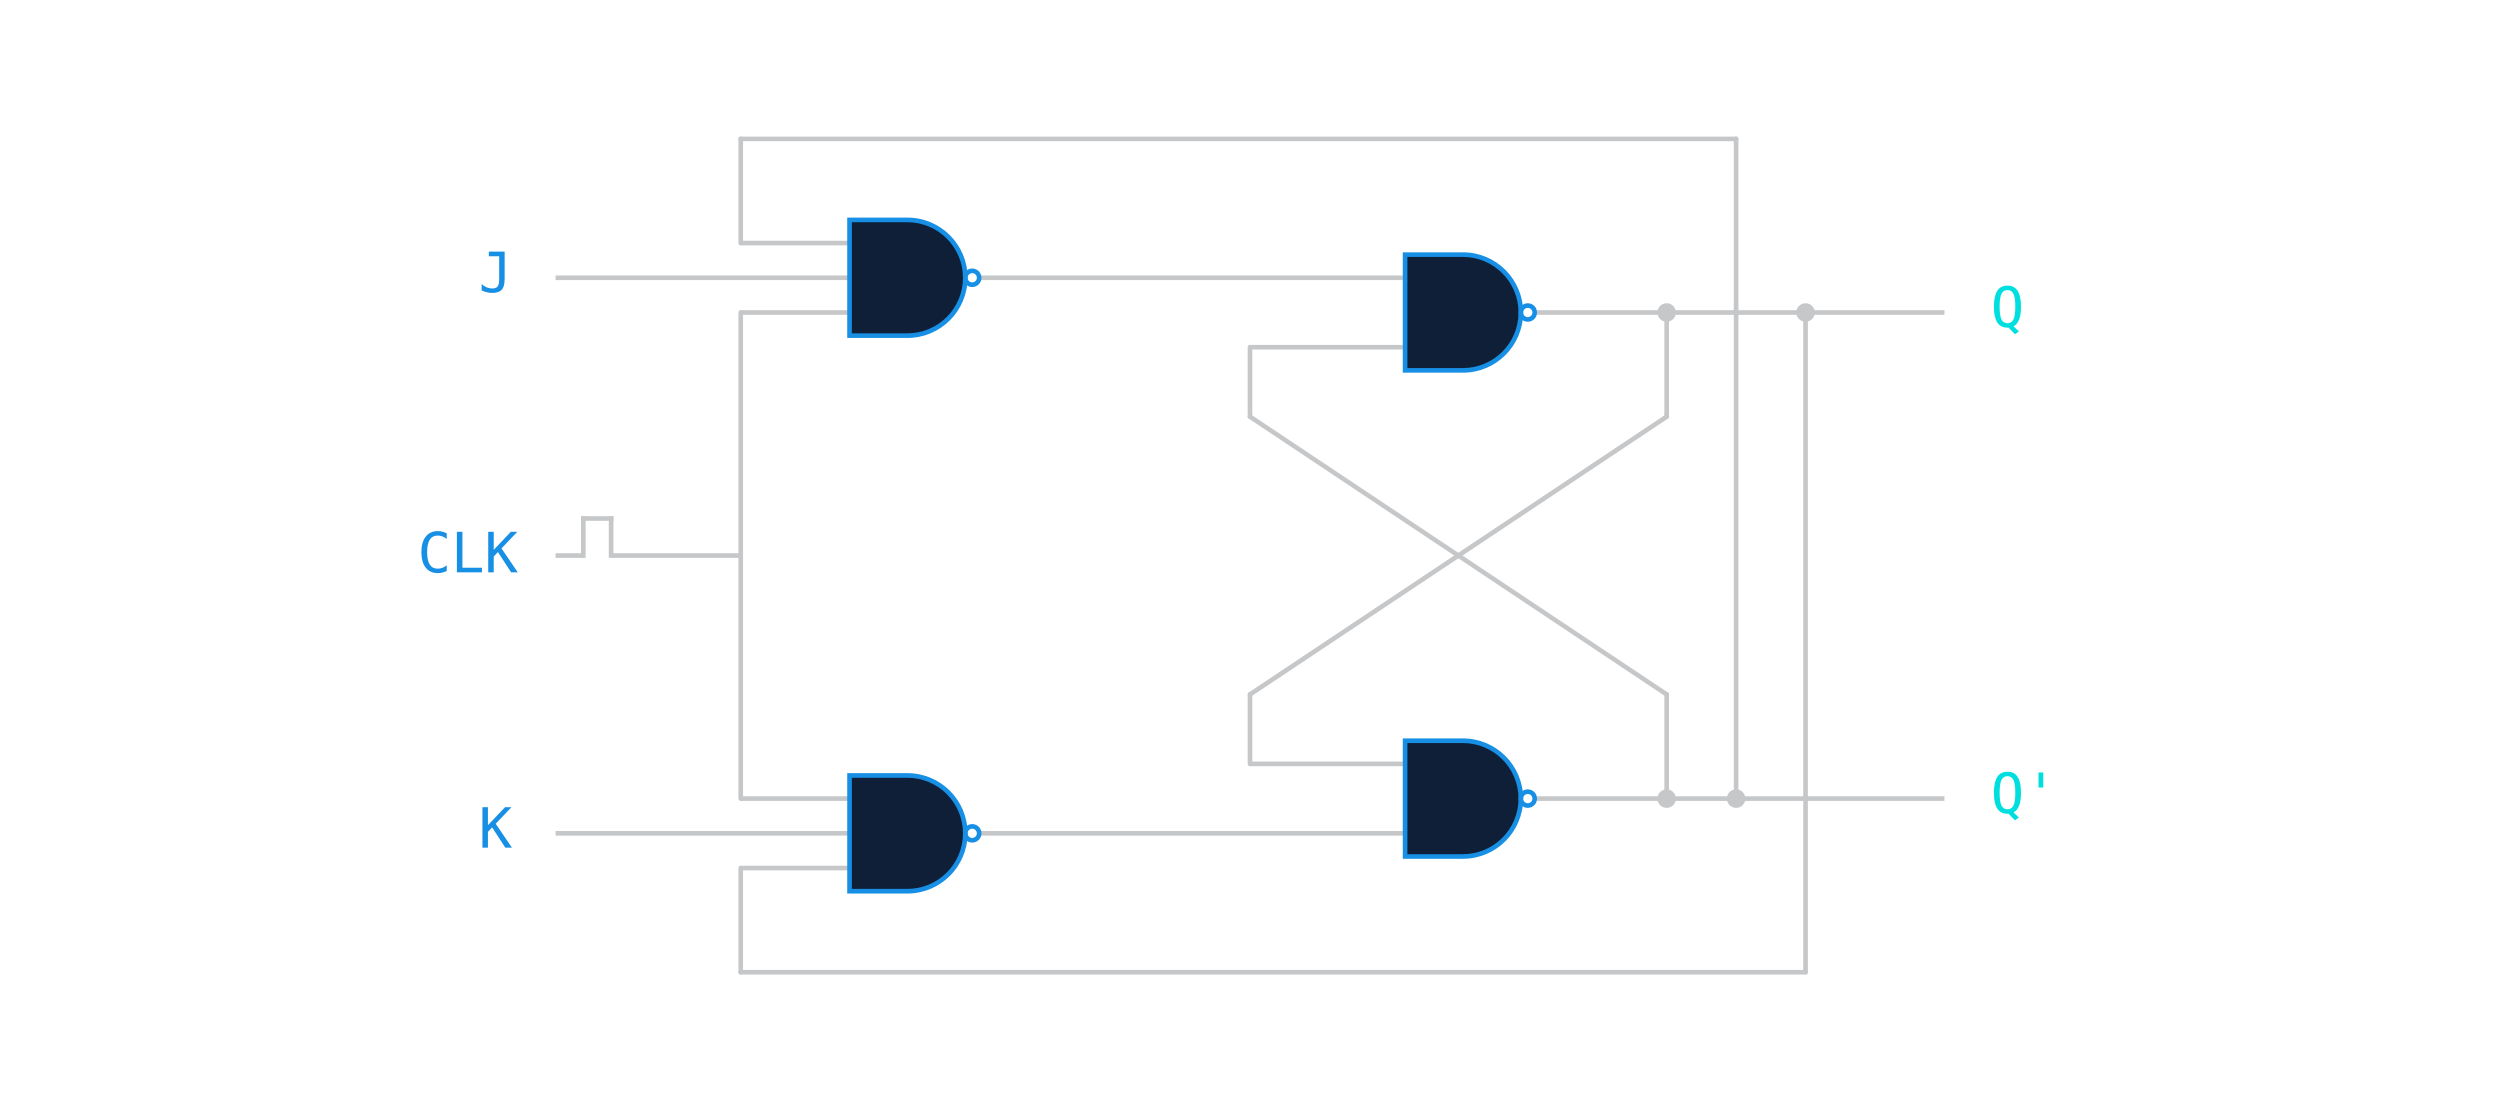
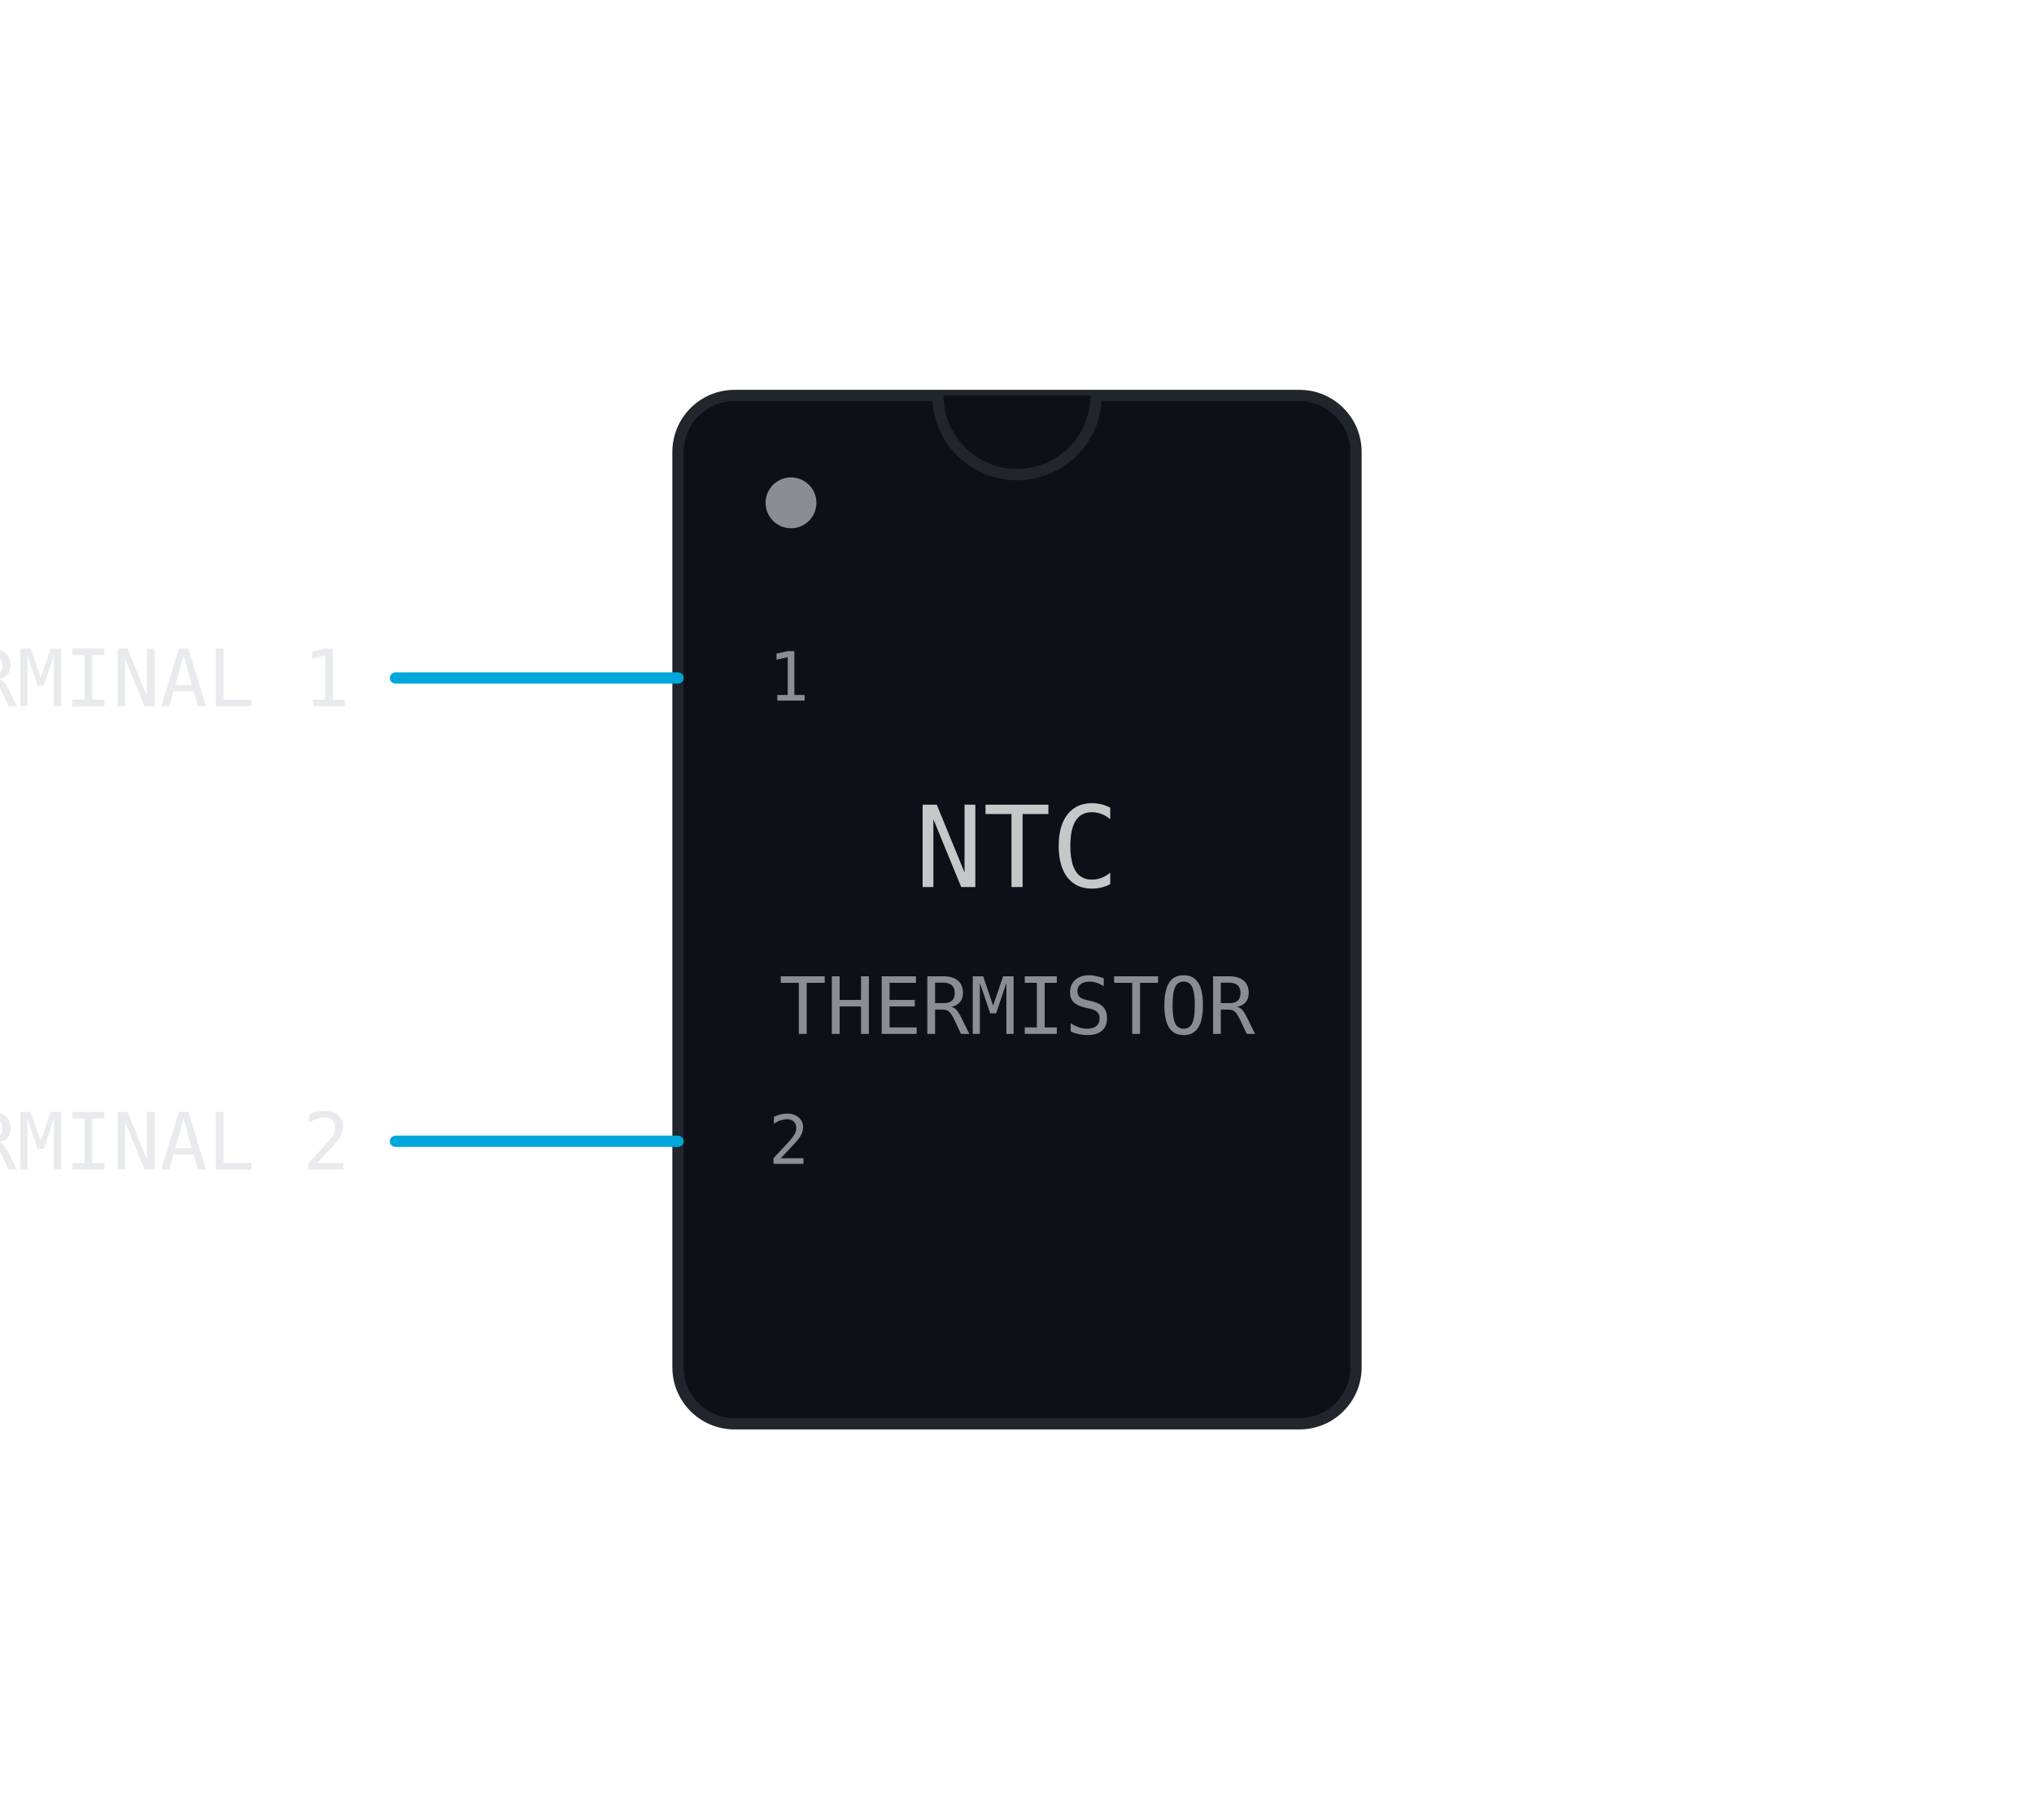
- <svg xmlns="http://www.w3.org/2000/svg" version="1.1" viewBox="0 0 1080 480">
-   <defs>
-     <style>
-       .st0, .st1, .st2 {
-         stroke: #c5c7c9;
-         stroke-miterlimit: 10;
-         stroke-width: 2px;
-       }
- 
-       .st0, .st1, .st2, .st3, .st4 {
-         fill: none;
-       }
- 
-       .st5, .st6 {
-         font-family: Consolas, Consolas;
-         font-size: 24px;
-       }
- 
-       .st5, .st7 {
-         fill: #168fe5;
-       }
- 
-       .st8 {
-         stroke: #e8eaed;
-         stroke-width: 1.5px;
-       }
- 
-       .st8, .st1, .st3, .st4 {
-         stroke-linecap: round;
-       }
- 
-       .st6, .st9 {
-         fill: #00dfdf;
-       }
- 
-       .st10, .st11 {
-         fill: #101f38;
-       }
- 
-       .st12, .st11, .st3 {
-         stroke: #168fe5;
-       }
- 
-       .st12, .st11, .st3, .st4 {
-         stroke-width: 1.6px;
-       }
- 
-       .st12, .st13 {
-         fill: #0d1117;
-       }
- 
-       .st9, .st4 {
-         stroke: #00dfdf;
-       }
- 
-       .st14 {
-         font-family: ArialMT, Arial;
-         font-size: 10px;
-       }
- 
-       .st14, .st15 {
-         fill: #c5c7c9;
-       }
- 
-       .st14, .st16 {
-         isolation: isolate;
-       }
- 
-       .st11, .st4 {
-         stroke-linejoin: round;
-       }
- 
-       .st17 {
-         display: none;
-       }
- 
-       .st2 {
-         stroke-linecap: square;
-       }
- 
-       .st16 {
-         fill: #e8eaed;
-         font-family: Arial-BoldMT, Arial;
-         font-size: 16px;
-         font-weight: 700;
-       }
-     </style>
-   </defs>
-   <g id="Layer_1" class="st17">
-     <rect class="st13" x="156" width="768" height="480" />
-     <path class="st4" d="M764,168v-90c0-6.67-3.33-10-10-10h-418c-6.67,0-10,3.33-10,10v22c0,5.33,2.67,8,8,8h24" />
-     <path class="st4" d="M788,258v138c0,6.67-3.33,10-10,10h-442c-6.67,0-10-3.33-10-10v-22c0-5.33,2.67-8,8-8h24" />
-     <path class="st4" d="M684,168v26c0,5.33-2.67,9.33-8,12l-126,58c-6.67,3.33-10,8.67-10,16v12c0,5.33,3.33,8,10,8h24" />
-     <path class="st4" d="M684,258v-30c0-5.33-2.67-9.33-8-12l-126-58c-6.67-3.33-10-8.67-10-16v-12c0-5.33,3.33-8,10-8h24" />
-     <text class="st16" transform="translate(188 155)">
-       <tspan x="0" y="0">J</tspan>
-     </text>
-     <circle class="st12" cx="214" cy="150" r="3.5" />
-     <path class="st3" d="M217.5,150h140.5" />
-     <path class="st3" d="M230,248h6v-8h6v8h8" />
-     <text class="st14" transform="translate(220.27 265)">
-       <tspan x="0" y="0">CLK</tspan>
-     </text>
-     <path class="st4" d="M250,248h76V108" />
-     <path class="st4" d="M326,248v118" />
-     <circle class="st9" cx="326" cy="248" r="2.5" />
-     <text class="st16" transform="translate(188 345)">
-       <tspan x="0" y="0">K</tspan>
-     </text>
-     <circle class="st12" cx="214" cy="340" r="3.5" />
-     <path class="st3" d="M217.5,340h140.5" />
-     <path class="st11" d="M358,96h23.16c.55,0,1.1.13,1.58.4,12.7,7.05,17.59,22.97,10.89,35.97-2.57,4.99-6.64,9.06-11.63,11.63h-24v-48Z" />
-     <circle class="st12" cx="412" cy="120" r="4" />
-     <path class="st4" d="M416,120h158" />
-     <path class="st11" d="M358,316h24c13.25,6.83,18.46,23.11,11.63,36.37-2.57,4.99-6.64,9.06-11.63,11.63h-24v-48Z" />
-     <circle class="st12" cx="412" cy="340" r="4" />
-     <path class="st4" d="M416,340h158" />
-     <path class="st11" d="M574,108h24c13.25,6.83,18.46,23.11,11.63,36.37-2.57,4.99-6.64,9.06-11.63,11.63h-24v-48Z" />
-     <circle class="st12" cx="628" cy="132" r="4" />
-     <path class="st4" d="M632,132h216" />
-     <path class="st11" d="M574,234h24c13.25,6.83,18.46,23.11,11.63,36.37-2.57,4.99-6.64,9.06-11.63,11.63h-24v-48Z" />
-     <circle class="st12" cx="628" cy="258" r="4" />
-     <path class="st4" d="M632,258h216" />
-     <circle class="st12" cx="848" cy="132" r="4" />
-     <text class="st16" transform="translate(864 138)">
-       <tspan x="0" y="0">Q</tspan>
-     </text>
-     <circle class="st12" cx="848" cy="258" r="4" />
-     <text class="st16" transform="translate(864 264)">
-       <tspan x="0" y="0">Q</tspan>
-     </text>
-     <path class="st8" d="M863,247h18" />
-     <circle class="st9" cx="684" cy="132" r="3" />
-     <circle class="st9" cx="764" cy="132" r="3" />
-     <circle class="st9" cx="684" cy="258" r="3" />
-     <circle class="st9" cx="788" cy="258" r="3" />
-   </g>
-   <g id="Layer_2">
-     <line class="st0" x1="423" y1="120" x2="608" y2="120" />
-     <line class="st0" x1="423" y1="360" x2="608" y2="360" />
-     <line class="st0" x1="664" y1="135" x2="840" y2="135" />
-     <line class="st0" x1="664" y1="345" x2="840" y2="345" />
-     <line class="st0" x1="608" y1="150" x2="540" y2="150" />
-     <line class="st0" x1="608" y1="330" x2="540" y2="330" />
-     <line class="st1" x1="540" y1="330" x2="540" y2="300" />
-     <line class="st1" x1="540" y1="150" x2="540" y2="180" />
-     <line class="st1" x1="720" y1="345" x2="720" y2="300" />
-     <line class="st1" x1="720" y1="180" x2="720" y2="135" />
-     <line class="st1" x1="540" y1="180" x2="720" y2="300" />
-     <line class="st1" x1="720" y1="180" x2="540" y2="300" />
-     <line class="st1" x1="750" y1="345" x2="750" y2="60" />
-     <line class="st0" x1="368" y1="120" x2="240" y2="120" />
-     <line class="st0" x1="368" y1="360" x2="240" y2="360" />
-     <line class="st1" x1="750" y1="60" x2="320" y2="60" />
-     <line class="st1" x1="320" y1="60" x2="320" y2="105" />
-     <line class="st0" x1="368" y1="105" x2="320" y2="105" />
-     <line class="st0" x1="368" y1="375" x2="320" y2="375" />
-     <line class="st0" x1="368" y1="135" x2="320" y2="135" />
-     <line class="st0" x1="368" y1="345" x2="320" y2="345" />
-     <line class="st1" x1="320" y1="135" x2="320" y2="345" />
-     <line class="st1" x1="320" y1="375" x2="320" y2="420" />
-     <line class="st1" x1="780" y1="420" x2="320" y2="420" />
-     <line class="st1" x1="780" y1="135" x2="780" y2="420" />
-     <g>
-       <path class="st10" d="M367,145v-50h25c13.79,0,25,11.21,25,25s-11.21,25-25,25h-25Z" />
-       <path class="st7" d="M392,96c13.25,0,24,10.75,24,24h0c0,13.25-10.75,24-24,24h-24v-48h24M392,94h-26v52h26c14.34,0,26-11.66,26-26s-11.66-26-26-26h0Z" />
-     </g>
-     <path class="st7" d="M420,118c1.1,0,2,.9,2,2s-.9,2-2,2-2-.9-2-2,.9-2,2-2M420,116c-2.21,0-4,1.79-4,4s1.79,4,4,4,4-1.79,4-4-1.79-4-4-4h0Z" />
-     <g>
-       <path class="st10" d="M367,385v-50h25c13.79,0,25,11.21,25,25s-11.21,25-25,25h-25Z" />
-       <path class="st7" d="M392,336c13.25,0,24,10.75,24,24h0c0,13.25-10.75,24-24,24h-24v-48h24M392,334h-26v52h26c14.34,0,26-11.66,26-26s-11.66-26-26-26h0Z" />
-     </g>
-     <path class="st7" d="M420,358c1.1,0,2,.9,2,2s-.9,2-2,2-2-.9-2-2,.9-2,2-2M420,356c-2.21,0-4,1.79-4,4s1.79,4,4,4,4-1.79,4-4-1.79-4-4-4h0Z" />
-     <g>
-       <path class="st10" d="M607,160v-50h25c13.79,0,25,11.21,25,25s-11.21,25-25,25h-25Z" />
-       <path class="st7" d="M632,111c13.25,0,24,10.75,24,24h0c0,13.25-10.75,24-24,24h-24v-48h24M632,109h-26v52h26c14.34,0,26-11.66,26-26s-11.66-26-26-26h0Z" />
-     </g>
-     <path class="st7" d="M660,133c1.1,0,2,.9,2,2s-.9,2-2,2-2-.9-2-2,.9-2,2-2M660,131c-2.21,0-4,1.79-4,4s1.79,4,4,4,4-1.79,4-4-1.79-4-4-4h0Z" />
-     <g>
-       <path class="st10" d="M607,370v-50h25c13.79,0,25,11.21,25,25s-11.21,25-25,25h-25Z" />
-       <path class="st7" d="M632,321c13.25,0,24,10.75,24,24h0c0,13.25-10.75,24-24,24h-24v-48h24M632,319h-26v52h26c14.34,0,26-11.66,26-26s-11.66-26-26-26h0Z" />
-     </g>
-     <path class="st7" d="M660,343c1.1,0,2,.9,2,2s-.9,2-2,2-2-.9-2-2,.9-2,2-2M660,341c-2.21,0-4,1.79-4,4s1.79,4,4,4,4-1.79,4-4-1.79-4-4-4h0Z" />
-     <circle class="st15" cx="720" cy="135" r="4" />
-     <circle class="st15" cx="720" cy="345" r="4" />
-     <circle class="st15" cx="750" cy="345" r="4" />
-     <circle class="st15" cx="780" cy="135" r="4" />
-     <line class="st0" x1="320" y1="240" x2="264" y2="240" />
-     <line class="st2" x1="264" y1="240" x2="264" y2="224" />
-     <line class="st2" x1="264" y1="224" x2="252" y2="224" />
-     <line class="st2" x1="252" y1="224" x2="252" y2="240" />
-     <line class="st0" x1="252" y1="240" x2="240" y2="240" />
-     <text class="st5" transform="translate(206.8 126.2)">
-       <tspan x="0" y="0">J</tspan>
-     </text>
-     <text class="st5" transform="translate(180.41 247.25)">
-       <tspan x="0" y="0">CLK</tspan>
-     </text>
-     <text class="st5" transform="translate(206.8 366.2)">
-       <tspan x="0" y="0">K</tspan>
-     </text>
-     <text class="st6" transform="translate(860 141.2)">
-       <tspan x="0" y="0">Q</tspan>
-     </text>
-     <text class="st6" transform="translate(860 351.2)">
-       <tspan x="0" y="0">Q'</tspan>
-     </text>
-   </g>
+ <svg xmlns="http://www.w3.org/2000/svg" viewBox="0 0 360 322" role="img" aria-label="NTC thermistor two-terminal component pinout">
+   <rect x="120" y="70" width="120" height="182" rx="10" ry="10" fill="#0d1117" stroke="#21262d" stroke-width="2" />
+   <path d="M166,70 A14,14 0 0 0 194,70" fill="#0d1117" stroke="#21262d" stroke-width="2" />
+   <circle cx="140" cy="89" r="4.5" fill="#8a8d93" />
+   <line x1="70" y1="120" x2="120" y2="120" stroke="#00a7da" stroke-width="2" stroke-linecap="round" />
+   <text x="136" y="124" fill="#8a8d93" font-family="Consolas" font-size="12">1</text>
+   <text x="62" y="125" fill="#e8eaed" font-family="Consolas" font-size="14" text-anchor="end">TERMINAL 1</text>
+   <line x1="70" y1="202" x2="120" y2="202" stroke="#00a7da" stroke-width="2" stroke-linecap="round" />
+   <text x="136" y="206" fill="#8a8d93" font-family="Consolas" font-size="12">2</text>
+   <text x="62" y="207" fill="#e8eaed" font-family="Consolas" font-size="14" text-anchor="end">TERMINAL 2</text>
+   <text x="180" y="157" fill="#c5c7c9" font-family="Consolas" font-size="20" font-weight="400" text-anchor="middle">NTC</text>
+   <text x="180" y="183" fill="#8a8d93" font-family="Consolas" font-size="14" text-anchor="middle">THERMISTOR</text>
</svg>
